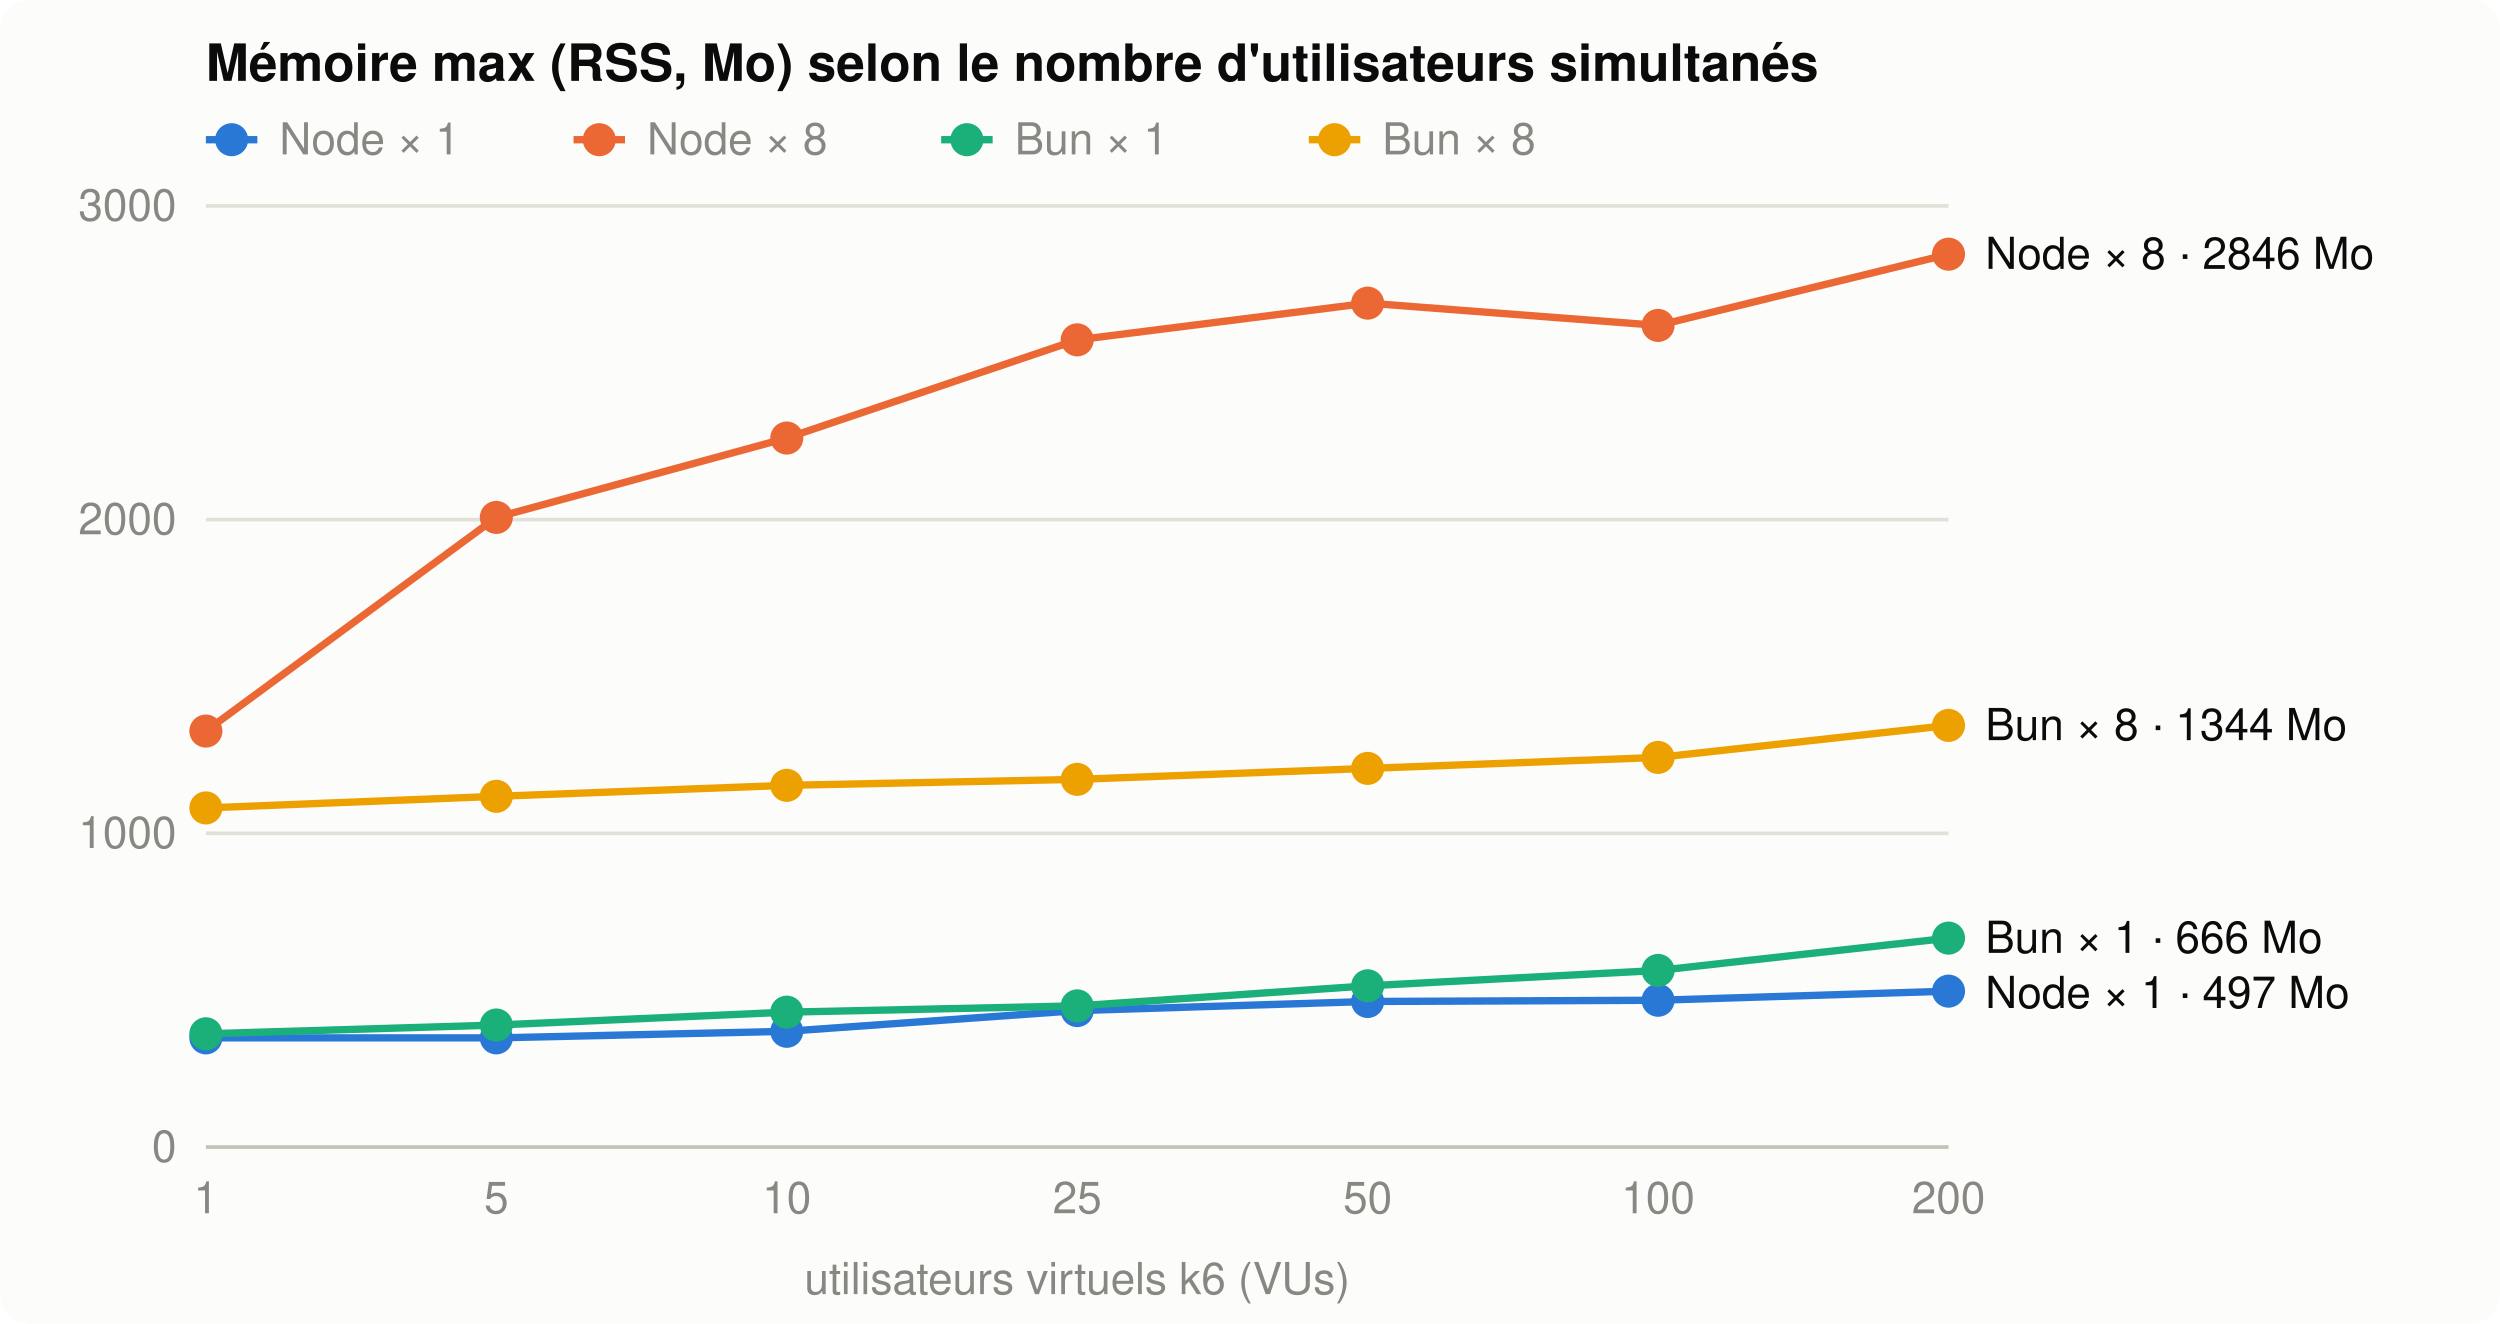
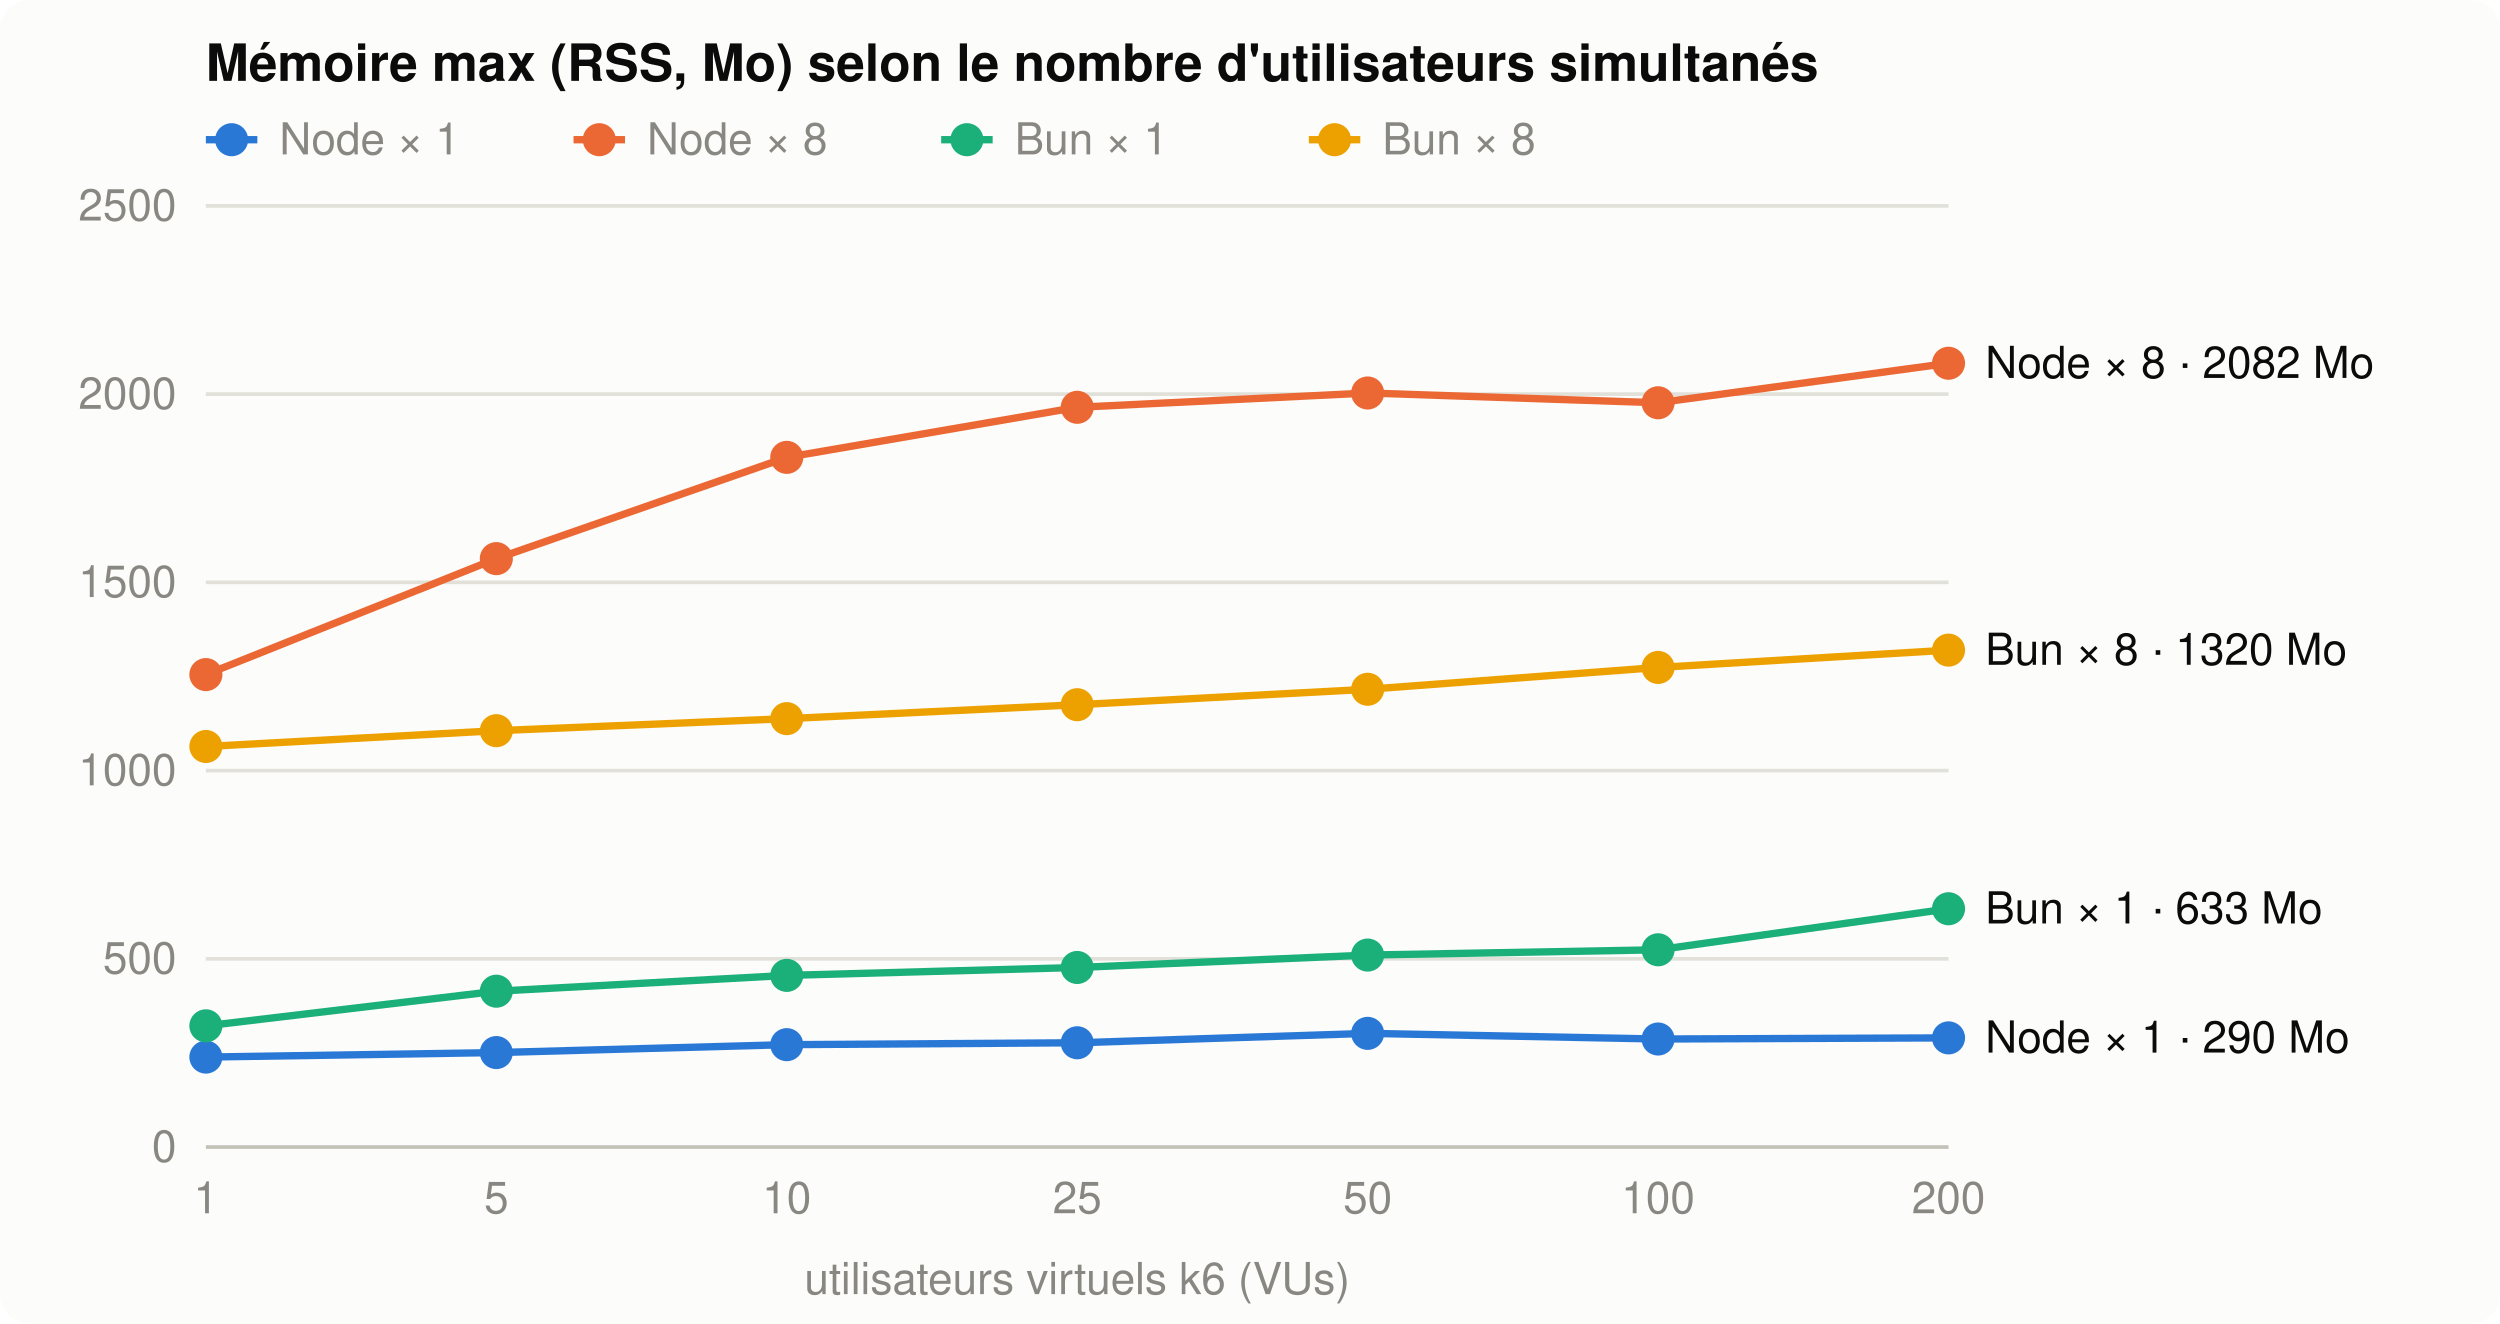
<svg xmlns="http://www.w3.org/2000/svg" viewBox="0 0 680 360" width="680" font-family="-apple-system, Segoe UI, Helvetica, sans-serif" font-size="12">
  <style>
  .bg{fill:#fcfcfb} .ink{fill:#0b0b0b} .muted{fill:#898781} .grid{stroke:#e1e0d9} .axis{stroke:#c3c2b7}
  .s1{stroke:#2a78d6;fill:#2a78d6} .s2{stroke:#eb6834;fill:#eb6834} .s3{stroke:#1baf7a;fill:#1baf7a} .s4{stroke:#eda100;fill:#eda100}
  @media (prefers-color-scheme: dark){
    .bg{fill:#1a1a19} .ink{fill:#f0efec} .grid{stroke:#2c2c2a} .axis{stroke:#383835}
    .s1{stroke:#3987e5;fill:#3987e5} .s2{stroke:#d95926;fill:#d95926} .s3{stroke:#199e70;fill:#199e70} .s4{stroke:#c98500;fill:#c98500}
  }
</style>
  <rect class="bg" width="680" height="360" rx="8" />
  <text class="ink" x="56" y="22" font-size="14" font-weight="600">Mémoire max (RSS, Mo) selon le nombre d'utilisateurs simultanés</text>
  <g transform="translate(56,38)">
    <line class="s1" x1="0" x2="14" y1="0" y2="0" stroke-width="2" />
    <circle class="s1" cx="7" r="4" />
    <text class="muted" x="20" y="4">Node × 1</text>
  </g>
  <g transform="translate(156,38)">
    <line class="s2" x1="0" x2="14" y1="0" y2="0" stroke-width="2" />
    <circle class="s2" cx="7" r="4" />
    <text class="muted" x="20" y="4">Node × 8</text>
  </g>
  <g transform="translate(256,38)">
    <line class="s3" x1="0" x2="14" y1="0" y2="0" stroke-width="2" />
    <circle class="s3" cx="7" r="4" />
    <text class="muted" x="20" y="4">Bun × 1</text>
  </g>
  <g transform="translate(356,38)">
    <line class="s4" x1="0" x2="14" y1="0" y2="0" stroke-width="2" />
    <circle class="s4" cx="7" r="4" />
    <text class="muted" x="20" y="4">Bun × 8</text>
  </g>
  <line class="axis" x1="56" x2="530" y1="312" y2="312" />
  <text class="muted" x="48" y="316" text-anchor="end">0</text>
-   <line class="grid" x1="56" x2="530" y1="226.667" y2="226.667" />
-   <text class="muted" x="48" y="230.667" text-anchor="end">1000</text>
-   <line class="grid" x1="56" x2="530" y1="141.333" y2="141.333" />
-   <text class="muted" x="48" y="145.333" text-anchor="end">2000</text>
+   <line class="grid" x1="56" x2="530" y1="260.8" y2="260.8" />
+   <text class="muted" x="48" y="264.8" text-anchor="end">500</text>
+   <line class="grid" x1="56" x2="530" y1="209.6" y2="209.6" />
+   <text class="muted" x="48" y="213.6" text-anchor="end">1000</text>
+   <line class="grid" x1="56" x2="530" y1="158.4" y2="158.4" />
+   <text class="muted" x="48" y="162.4" text-anchor="end">1500</text>
+   <line class="grid" x1="56" x2="530" y1="107.2" y2="107.2" />
+   <text class="muted" x="48" y="111.2" text-anchor="end">2000</text>
  <line class="grid" x1="56" x2="530" y1="56" y2="56" />
-   <text class="muted" x="48" y="60" text-anchor="end">3000</text>
+   <text class="muted" x="48" y="60" text-anchor="end">2500</text>
  <text class="muted" x="56" y="330" text-anchor="middle">1</text>
  <text class="muted" x="135" y="330" text-anchor="middle">5</text>
  <text class="muted" x="214" y="330" text-anchor="middle">10</text>
  <text class="muted" x="293" y="330" text-anchor="middle">25</text>
  <text class="muted" x="372" y="330" text-anchor="middle">50</text>
  <text class="muted" x="451" y="330" text-anchor="middle">100</text>
  <text class="muted" x="530" y="330" text-anchor="middle">200</text>
  <text class="muted" x="293" y="352" text-anchor="middle">utilisateurs virtuels k6 (VUs)</text>
-   <polyline class="s1" style="fill:none" stroke-width="2" stroke-linejoin="round" points="56,282.304 135,282.304 214,280.512 293,274.88 372,272.405 451,272.064 530,269.589" />
-   <circle class="s1" cx="56" cy="282.304" r="4" />
-   <circle class="s1" cx="135" cy="282.304" r="4" />
-   <circle class="s1" cx="214" cy="280.512" r="4" />
-   <circle class="s1" cx="293" cy="274.88" r="4" />
-   <circle class="s1" cx="372" cy="272.405" r="4" />
-   <circle class="s1" cx="451" cy="272.064" r="4" />
-   <circle class="s1" cx="530" cy="269.589" r="4" />
-   <polyline class="s2" style="fill:none" stroke-width="2" stroke-linejoin="round" points="56,198.848 135,140.736 214,119.147 293,92.437 372,82.453 451,88.512 530,69.141" />
-   <circle class="s2" cx="56" cy="198.848" r="4" />
-   <circle class="s2" cx="135" cy="140.736" r="4" />
-   <circle class="s2" cx="214" cy="119.147" r="4" />
-   <circle class="s2" cx="293" cy="92.437" r="4" />
-   <circle class="s2" cx="372" cy="82.453" r="4" />
-   <circle class="s2" cx="451" cy="88.512" r="4" />
-   <circle class="s2" cx="530" cy="69.141" r="4" />
-   <polyline class="s3" style="fill:none" stroke-width="2" stroke-linejoin="round" points="56,281.195 135,278.805 214,275.307 293,273.6 372,268.139 451,263.957 530,255.168" />
-   <circle class="s3" cx="56" cy="281.195" r="4" />
-   <circle class="s3" cx="135" cy="278.805" r="4" />
-   <circle class="s3" cx="214" cy="275.307" r="4" />
-   <circle class="s3" cx="293" cy="273.6" r="4" />
-   <circle class="s3" cx="372" cy="268.139" r="4" />
-   <circle class="s3" cx="451" cy="263.957" r="4" />
-   <circle class="s3" cx="530" cy="255.168" r="4" />
-   <polyline class="s4" style="fill:none" stroke-width="2" stroke-linejoin="round" points="56,219.755 135,216.597 214,213.611 293,211.989 372,209.003 451,206.016 530,197.312" />
-   <circle class="s4" cx="56" cy="219.755" r="4" />
-   <circle class="s4" cx="135" cy="216.597" r="4" />
-   <circle class="s4" cx="214" cy="213.611" r="4" />
-   <circle class="s4" cx="293" cy="211.989" r="4" />
-   <circle class="s4" cx="372" cy="209.003" r="4" />
-   <circle class="s4" cx="451" cy="206.016" r="4" />
-   <circle class="s4" cx="530" cy="197.312" r="4" />
-   <text class="ink" x="540" y="73.141">Node × 8 · 2846 Mo</text>
-   <text class="ink" x="540" y="201.312">Bun × 8 · 1344 Mo</text>
-   <text class="ink" x="540" y="259.168">Bun × 1 · 666 Mo</text>
-   <text class="ink" x="540" y="274.168">Node × 1 · 497 Mo</text>
+   <polyline class="s1" style="fill:none" stroke-width="2" stroke-linejoin="round" points="56,287.526 135,286.298 214,284.147 293,283.635 372,281.075 451,282.611 530,282.304" />
+   <circle class="s1" cx="56" cy="287.526" r="4" />
+   <circle class="s1" cx="135" cy="286.298" r="4" />
+   <circle class="s1" cx="214" cy="284.147" r="4" />
+   <circle class="s1" cx="293" cy="283.635" r="4" />
+   <circle class="s1" cx="372" cy="281.075" r="4" />
+   <circle class="s1" cx="451" cy="282.611" r="4" />
+   <circle class="s1" cx="530" cy="282.304" r="4" />
+   <polyline class="s2" style="fill:none" stroke-width="2" stroke-linejoin="round" points="56,183.488 135,151.949 214,124.403 293,110.784 372,106.893 451,109.555 530,98.803" />
+   <circle class="s2" cx="56" cy="183.488" r="4" />
+   <circle class="s2" cx="135" cy="151.949" r="4" />
+   <circle class="s2" cx="214" cy="124.403" r="4" />
+   <circle class="s2" cx="293" cy="110.784" r="4" />
+   <circle class="s2" cx="372" cy="106.893" r="4" />
+   <circle class="s2" cx="451" cy="109.555" r="4" />
+   <circle class="s2" cx="530" cy="98.803" r="4" />
+   <polyline class="s3" style="fill:none" stroke-width="2" stroke-linejoin="round" points="56,279.027 135,269.606 214,265.306 293,263.155 372,259.776 451,258.342 530,247.181" />
+   <circle class="s3" cx="56" cy="279.027" r="4" />
+   <circle class="s3" cx="135" cy="269.606" r="4" />
+   <circle class="s3" cx="214" cy="265.306" r="4" />
+   <circle class="s3" cx="293" cy="263.155" r="4" />
+   <circle class="s3" cx="372" cy="259.776" r="4" />
+   <circle class="s3" cx="451" cy="258.342" r="4" />
+   <circle class="s3" cx="530" cy="247.181" r="4" />
+   <polyline class="s4" style="fill:none" stroke-width="2" stroke-linejoin="round" points="56,203.046 135,198.746 214,195.469 293,191.68 372,187.482 451,181.542 530,176.832" />
+   <circle class="s4" cx="56" cy="203.046" r="4" />
+   <circle class="s4" cx="135" cy="198.746" r="4" />
+   <circle class="s4" cx="214" cy="195.469" r="4" />
+   <circle class="s4" cx="293" cy="191.68" r="4" />
+   <circle class="s4" cx="372" cy="187.482" r="4" />
+   <circle class="s4" cx="451" cy="181.542" r="4" />
+   <circle class="s4" cx="530" cy="176.832" r="4" />
+   <text class="ink" x="540" y="102.803">Node × 8 · 2082 Mo</text>
+   <text class="ink" x="540" y="180.832">Bun × 8 · 1320 Mo</text>
+   <text class="ink" x="540" y="251.181">Bun × 1 · 633 Mo</text>
+   <text class="ink" x="540" y="286.304">Node × 1 · 290 Mo</text>
</svg>
